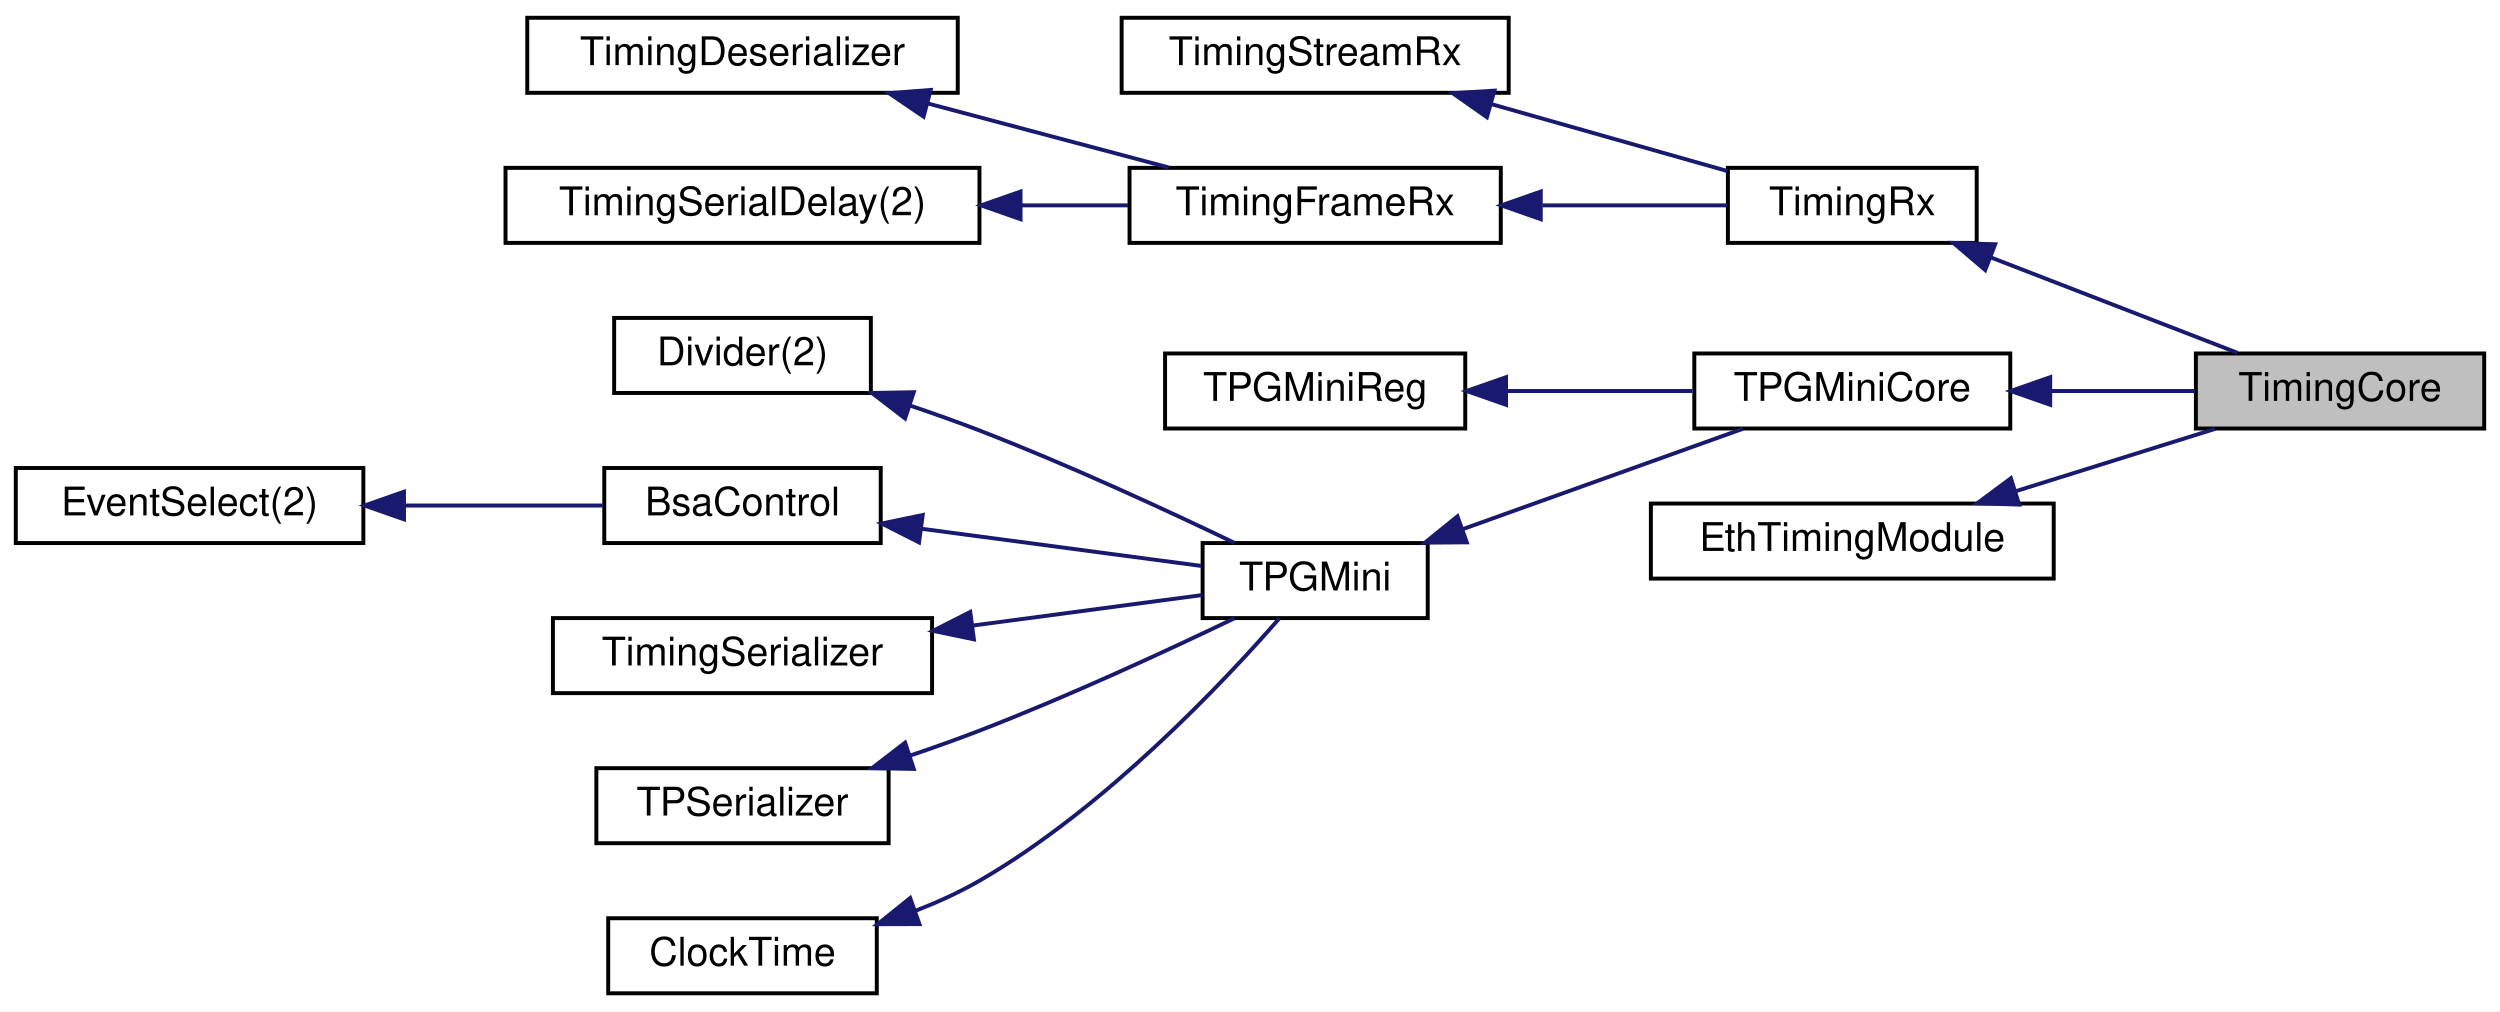
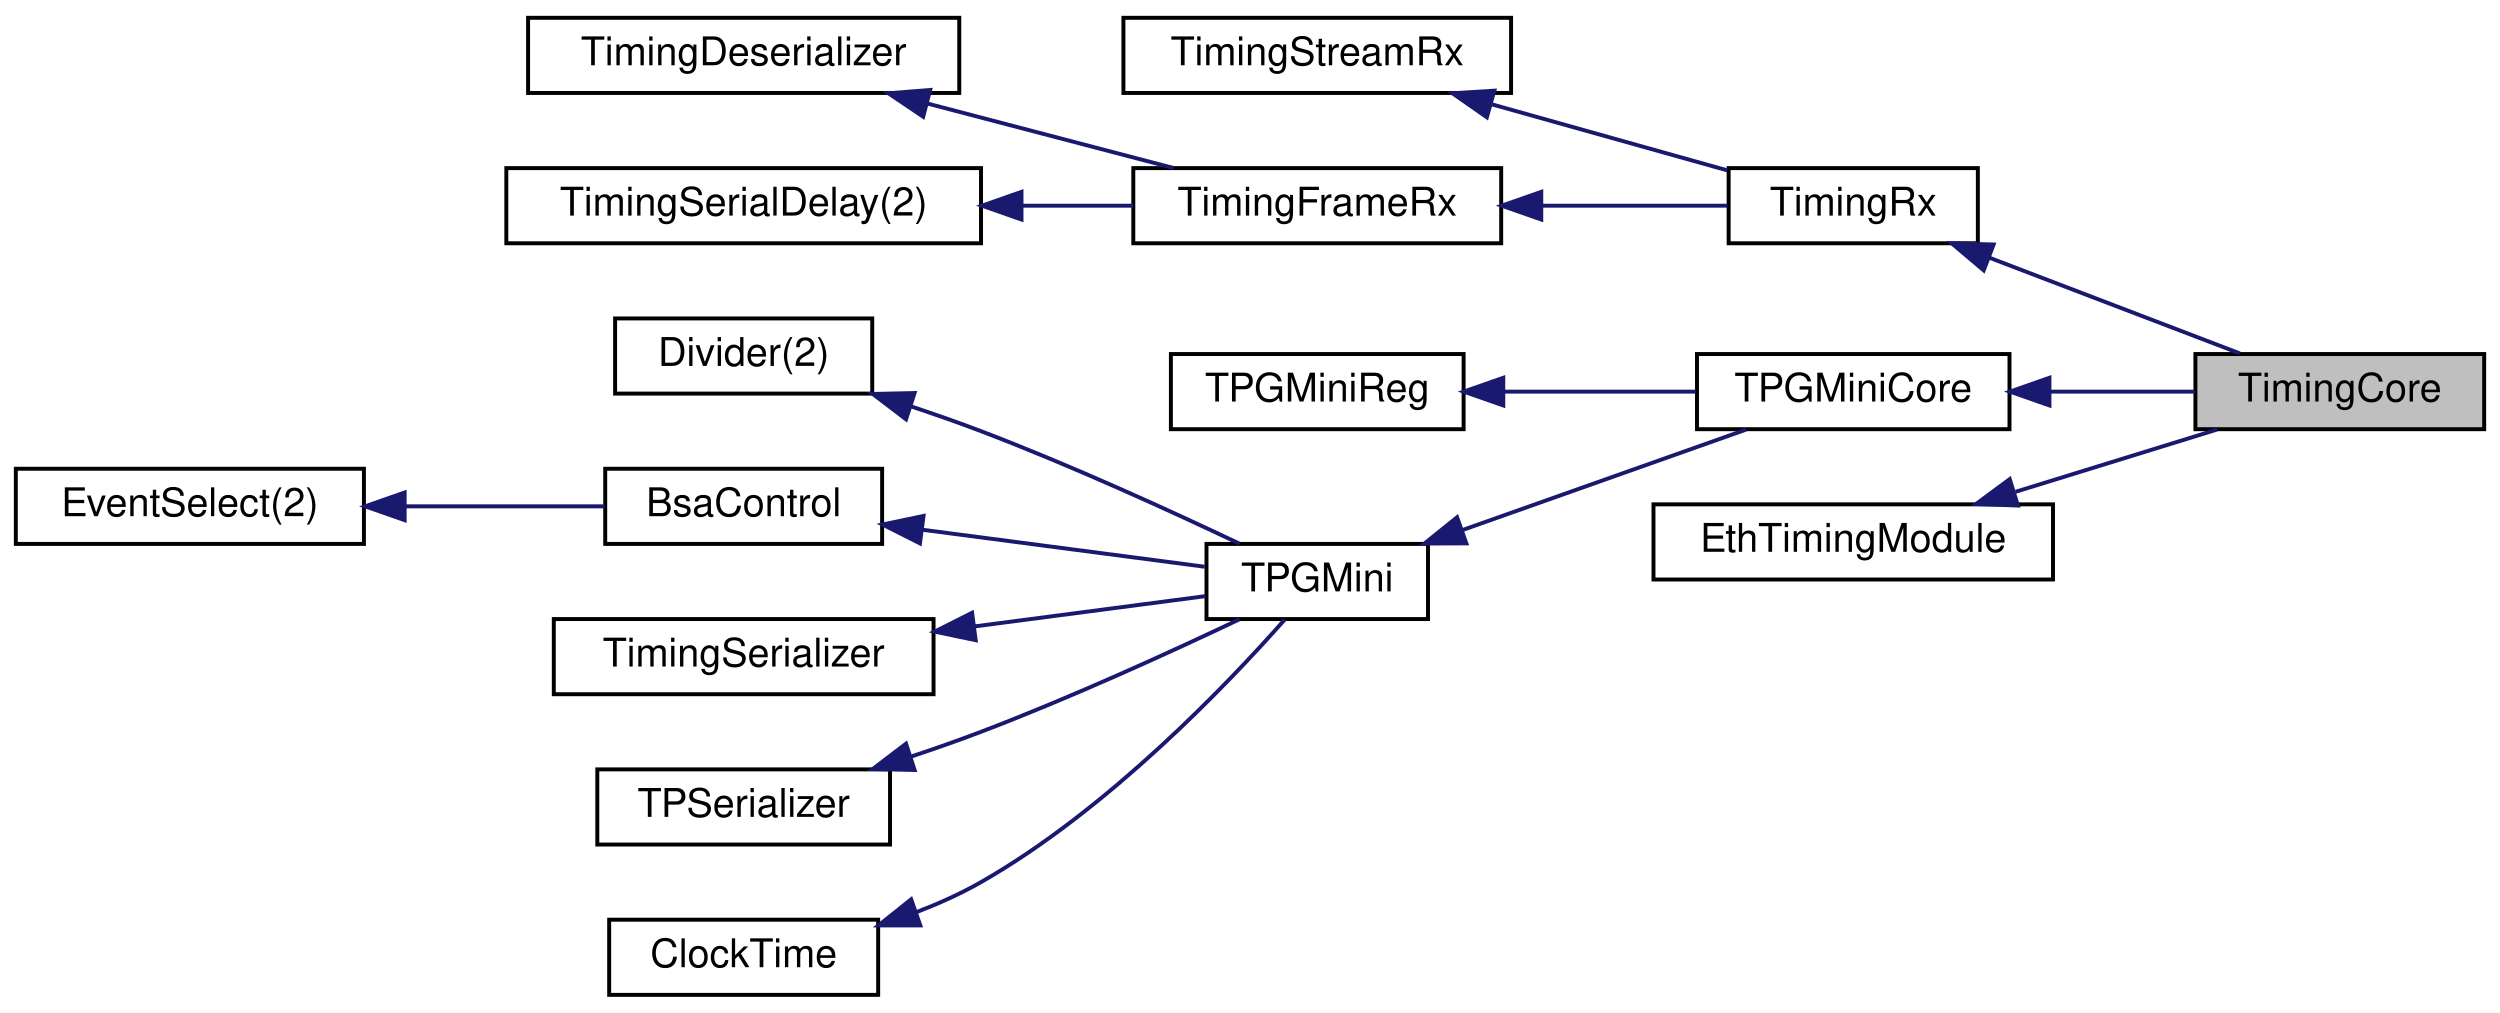
- <svg xmlns="http://www.w3.org/2000/svg" xmlns:xlink="http://www.w3.org/1999/xlink" width="633pt" height="256pt" viewBox="0.00 0.00 633.00 256.00">
+ <svg xmlns="http://www.w3.org/2000/svg" xmlns:xlink="http://www.w3.org/1999/xlink" width="632pt" height="256pt" viewBox="0.00 0.00 632.00 256.00">
  <g id="graph0" class="graph" transform="scale(1 1) rotate(0) translate(4 252)">
-     <polygon fill="white" stroke="transparent" points="-4,4 -4,-252 629,-252 629,4 -4,4" />
+     <polygon fill="#ffffff" stroke="transparent" points="-4,4 -4,-252 628,-252 628,4 -4,4" />
    <g id="node1" class="node">
-       <g id="a_node1">
-         <a xlink:title=" ">
-           <polygon fill="#bfbfbf" stroke="black" points="552,-143.5 552,-162.5 625,-162.5 625,-143.5 552,-143.5" />
-           <text text-anchor="middle" x="588.5" y="-150.5" font-family="Helvetica,sans-Serif" font-size="10.00">TimingCore</text>
-         </a>
-       </g>
+       <polygon fill="#bfbfbf" stroke="#000000" points="551,-143.5 551,-162.5 624,-162.5 624,-143.5 551,-143.5" />
+       <text text-anchor="middle" x="587.5" y="-150.5" font-family="Helvetica,sans-Serif" font-size="10.00" fill="#000000">TimingCore</text>
    </g>
    <g id="node2" class="node">
      <g id="a_node2">
-         <a xlink:href="classTimingRx.html" target="_top" xlink:title=" ">
-           <polygon fill="white" stroke="black" points="433.5,-190.5 433.5,-209.5 496.5,-209.5 496.5,-190.5 433.5,-190.5" />
-           <text text-anchor="middle" x="465" y="-197.5" font-family="Helvetica,sans-Serif" font-size="10.00">TimingRx</text>
+         <a xlink:href="classTimingRx.html" target="_top" xlink:title="TimingRx">
+           <polygon fill="#ffffff" stroke="#000000" points="433,-190.5 433,-209.5 496,-209.5 496,-190.5 433,-190.5" />
+           <text text-anchor="middle" x="464.5" y="-197.5" font-family="Helvetica,sans-Serif" font-size="10.00" fill="#000000">TimingRx</text>
        </a>
      </g>
    </g>
    <g id="edge1" class="edge">
-       <path fill="none" stroke="midnightblue" d="M500.18,-186.78C520,-179.11 544.53,-169.62 562.53,-162.66" />
-       <polygon fill="midnightblue" stroke="midnightblue" points="498.65,-183.62 490.59,-190.49 501.18,-190.15 498.65,-183.62" />
+       <path fill="none" stroke="#191970" d="M498.825,-186.884C518.941,-179.197 543.911,-169.656 562.224,-162.658" />
+       <polygon fill="#191970" stroke="#191970" points="497.483,-183.65 489.391,-190.489 499.981,-190.189 497.483,-183.65" />
    </g>
    <g id="node3" class="node">
      <g id="a_node3">
-         <a xlink:href="classTimingStreamRx.html" target="_top" xlink:title=" ">
-           <polygon fill="white" stroke="black" points="280,-228.5 280,-247.5 378,-247.5 378,-228.5 280,-228.5" />
-           <text text-anchor="middle" x="329" y="-235.5" font-family="Helvetica,sans-Serif" font-size="10.00">TimingStreamRx</text>
+         <a xlink:href="classTimingStreamRx.html" target="_top" xlink:title="TimingStreamRx">
+           <polygon fill="#ffffff" stroke="#000000" points="280,-228.5 280,-247.5 378,-247.5 378,-228.5 280,-228.5" />
+           <text text-anchor="middle" x="329" y="-235.5" font-family="Helvetica,sans-Serif" font-size="10.00" fill="#000000">TimingStreamRx</text>
        </a>
      </g>
    </g>
    <g id="edge2" class="edge">
-       <path fill="none" stroke="midnightblue" d="M373.7,-225.61C393.21,-220.07 415.73,-213.69 433.4,-208.68" />
-       <polygon fill="midnightblue" stroke="midnightblue" points="372.48,-222.32 363.81,-228.41 374.39,-229.05 372.48,-222.32" />
+       <path fill="none" stroke="#191970" d="M373.041,-225.649C392.469,-220.201 414.874,-213.917 432.646,-208.933" />
+       <polygon fill="#191970" stroke="#191970" points="371.876,-222.341 363.192,-228.411 373.766,-229.081 371.876,-222.341" />
    </g>
    <g id="node4" class="node">
      <g id="a_node4">
-         <a xlink:href="classTimingFrameRx.html" target="_top" xlink:title=" ">
-           <polygon fill="white" stroke="black" points="282,-190.5 282,-209.5 376,-209.5 376,-190.5 282,-190.5" />
-           <text text-anchor="middle" x="329" y="-197.5" font-family="Helvetica,sans-Serif" font-size="10.00">TimingFrameRx</text>
+         <a xlink:href="classTimingFrameRx.html" target="_top" xlink:title="TimingFrameRx">
+           <polygon fill="#ffffff" stroke="#000000" points="282.5,-190.5 282.5,-209.5 375.5,-209.5 375.5,-190.5 282.5,-190.5" />
+           <text text-anchor="middle" x="329" y="-197.5" font-family="Helvetica,sans-Serif" font-size="10.00" fill="#000000">TimingFrameRx</text>
        </a>
      </g>
    </g>
    <g id="edge3" class="edge">
-       <path fill="none" stroke="midnightblue" d="M386.52,-200C402.59,-200 419.48,-200 433.38,-200" />
-       <polygon fill="midnightblue" stroke="midnightblue" points="386.12,-196.5 376.12,-200 386.12,-203.5 386.12,-196.5" />
+       <path fill="none" stroke="#191970" d="M385.979,-200C401.963,-200 418.769,-200 432.712,-200" />
+       <polygon fill="#191970" stroke="#191970" points="385.631,-196.5 375.631,-200 385.631,-203.5 385.631,-196.5" />
    </g>
    <g id="node5" class="node">
      <g id="a_node5">
-         <a xlink:href="classTimingDeserializer.html" target="_top" xlink:title=" ">
-           <polygon fill="white" stroke="black" points="129.5,-228.5 129.5,-247.5 238.5,-247.5 238.5,-228.5 129.5,-228.5" />
-           <text text-anchor="middle" x="184" y="-235.5" font-family="Helvetica,sans-Serif" font-size="10.00">TimingDeserializer</text>
+         <a xlink:href="classTimingDeserializer.html" target="_top" xlink:title="TimingDeserializer">
+           <polygon fill="#ffffff" stroke="#000000" points="129.5,-228.5 129.5,-247.5 238.5,-247.5 238.5,-228.5 129.5,-228.5" />
+           <text text-anchor="middle" x="184" y="-235.5" font-family="Helvetica,sans-Serif" font-size="10.00" fill="#000000">TimingDeserializer</text>
        </a>
      </g>
    </g>
    <g id="edge4" class="edge">
-       <path fill="none" stroke="midnightblue" d="M230.81,-225.83C250.59,-220.57 273.38,-214.51 291.93,-209.59" />
-       <polygon fill="midnightblue" stroke="midnightblue" points="229.85,-222.46 221.08,-228.41 231.65,-229.23 229.85,-222.46" />
+       <path fill="none" stroke="#191970" d="M230.493,-225.816C250.624,-220.54 273.838,-214.456 292.673,-209.52" />
+       <polygon fill="#191970" stroke="#191970" points="229.376,-222.49 220.59,-228.411 231.15,-229.262 229.376,-222.49" />
    </g>
    <g id="node6" class="node">
      <g id="a_node6">
-         <a xlink:href="classTimingSerialDelay.html" target="_top" xlink:title=" ">
-           <polygon fill="white" stroke="black" points="124,-190.5 124,-209.5 244,-209.5 244,-190.5 124,-190.5" />
-           <text text-anchor="middle" x="184" y="-197.5" font-family="Helvetica,sans-Serif" font-size="10.00">TimingSerialDelay(2)</text>
+         <a xlink:href="classTimingSerialDelay.html" target="_top" xlink:title="TimingSerialDelay(2)">
+           <polygon fill="#ffffff" stroke="#000000" points="124,-190.5 124,-209.5 244,-209.5 244,-190.5 124,-190.5" />
+           <text text-anchor="middle" x="184" y="-197.5" font-family="Helvetica,sans-Serif" font-size="10.00" fill="#000000">TimingSerialDelay(2)</text>
        </a>
      </g>
    </g>
    <g id="edge5" class="edge">
-       <path fill="none" stroke="midnightblue" d="M254.68,-200C263.83,-200 273.01,-200 281.64,-200" />
-       <polygon fill="midnightblue" stroke="midnightblue" points="254.4,-196.5 244.4,-200 254.4,-203.5 254.4,-196.5" />
+       <path fill="none" stroke="#191970" d="M254.482,-200C263.972,-200 273.507,-200 282.438,-200" />
+       <polygon fill="#191970" stroke="#191970" points="254.233,-196.5 244.233,-200 254.233,-203.5 254.233,-196.5" />
    </g>
    <g id="node7" class="node">
      <g id="a_node7">
-         <a xlink:href="classTPGMiniCore.html" target="_top" xlink:title=" ">
-           <polygon fill="white" stroke="black" points="425,-143.5 425,-162.5 505,-162.5 505,-143.5 425,-143.5" />
-           <text text-anchor="middle" x="465" y="-150.5" font-family="Helvetica,sans-Serif" font-size="10.00">TPGMiniCore</text>
+         <a xlink:href="classTPGMiniCore.html" target="_top" xlink:title="TPGMiniCore">
+           <polygon fill="#ffffff" stroke="#000000" points="425,-143.5 425,-162.5 504,-162.5 504,-143.5 425,-143.5" />
+           <text text-anchor="middle" x="464.5" y="-150.5" font-family="Helvetica,sans-Serif" font-size="10.00" fill="#000000">TPGMiniCore</text>
        </a>
      </g>
    </g>
    <g id="edge6" class="edge">
-       <path fill="none" stroke="midnightblue" d="M515.19,-153C527.42,-153 540.31,-153 551.75,-153" />
-       <polygon fill="midnightblue" stroke="midnightblue" points="515.11,-149.5 505.11,-153 515.11,-156.5 515.11,-149.5" />
+       <path fill="none" stroke="#191970" d="M514.201,-153C526.467,-153 539.385,-153 550.9,-153" />
+       <polygon fill="#191970" stroke="#191970" points="514.095,-149.5 504.095,-153 514.095,-156.5 514.095,-149.5" />
    </g>
    <g id="node8" class="node">
      <g id="a_node8">
-         <a xlink:href="classTPGMiniReg.html" target="_top" xlink:title=" ">
-           <polygon fill="white" stroke="black" points="291,-143.5 291,-162.5 367,-162.5 367,-143.5 291,-143.5" />
-           <text text-anchor="middle" x="329" y="-150.5" font-family="Helvetica,sans-Serif" font-size="10.00">TPGMiniReg</text>
+         <a xlink:href="classTPGMiniReg.html" target="_top" xlink:title="TPGMiniReg">
+           <polygon fill="#ffffff" stroke="#000000" points="292,-143.5 292,-162.5 366,-162.5 366,-143.5 292,-143.5" />
+           <text text-anchor="middle" x="329" y="-150.5" font-family="Helvetica,sans-Serif" font-size="10.00" fill="#000000">TPGMiniReg</text>
        </a>
      </g>
    </g>
    <g id="edge7" class="edge">
-       <path fill="none" stroke="midnightblue" d="M377.67,-153C393.02,-153 409.85,-153 424.53,-153" />
-       <polygon fill="midnightblue" stroke="midnightblue" points="377.33,-149.5 367.33,-153 377.33,-156.5 377.33,-149.5" />
+       <path fill="none" stroke="#191970" d="M376.147,-153C391.974,-153 409.46,-153 424.67,-153" />
+       <polygon fill="#191970" stroke="#191970" points="376.026,-149.5 366.026,-153 376.026,-156.5 376.026,-149.5" />
    </g>
    <g id="node9" class="node">
      <g id="a_node9">
-         <a xlink:href="classTPGMini.html" target="_top" xlink:title=" ">
-           <polygon fill="white" stroke="black" points="300.5,-95.5 300.5,-114.5 357.5,-114.5 357.5,-95.5 300.5,-95.5" />
-           <text text-anchor="middle" x="329" y="-102.5" font-family="Helvetica,sans-Serif" font-size="10.00">TPGMini</text>
+         <a xlink:href="classTPGMini.html" target="_top" xlink:title="TPGMini">
+           <polygon fill="#ffffff" stroke="#000000" points="301,-95.5 301,-114.5 357,-114.5 357,-95.5 301,-95.5" />
+           <text text-anchor="middle" x="329" y="-102.5" font-family="Helvetica,sans-Serif" font-size="10.00" fill="#000000">TPGMini</text>
        </a>
      </g>
    </g>
    <g id="edge8" class="edge">
-       <path fill="none" stroke="midnightblue" d="M366.3,-118C388.69,-126.02 416.91,-136.13 437.25,-143.42" />
-       <polygon fill="midnightblue" stroke="midnightblue" points="367.39,-114.68 356.79,-114.6 365.03,-121.27 367.39,-114.68" />
+       <path fill="none" stroke="#191970" d="M365.711,-118.005C388.346,-126.023 416.878,-136.13 437.452,-143.418" />
+       <polygon fill="#191970" stroke="#191970" points="366.69,-114.638 356.095,-114.598 364.352,-121.236 366.69,-114.638" />
    </g>
    <g id="node10" class="node">
      <g id="a_node10">
-         <a xlink:href="classDivider.html" target="_top" xlink:title=" ">
-           <polygon fill="white" stroke="black" points="151.5,-152.5 151.5,-171.5 216.5,-171.5 216.5,-152.5 151.5,-152.5" />
-           <text text-anchor="middle" x="184" y="-159.5" font-family="Helvetica,sans-Serif" font-size="10.00">Divider(2)</text>
+         <a xlink:href="classDivider.html" target="_top" xlink:title="Divider(2)">
+           <polygon fill="#ffffff" stroke="#000000" points="151.5,-152.5 151.5,-171.5 216.5,-171.5 216.5,-152.5 151.5,-152.5" />
+           <text text-anchor="middle" x="184" y="-159.5" font-family="Helvetica,sans-Serif" font-size="10.00" fill="#000000">Divider(2)</text>
        </a>
      </g>
    </g>
    <g id="edge9" class="edge">
-       <path fill="none" stroke="midnightblue" d="M226.55,-149.27C232.45,-147.28 238.4,-145.16 244,-143 266.55,-134.3 291.72,-122.64 308.58,-114.54" />
-       <polygon fill="midnightblue" stroke="midnightblue" points="225.17,-146.04 216.77,-152.5 227.36,-152.69 225.17,-146.04" />
+       <path fill="none" stroke="#191970" d="M226.464,-149.216C232.39,-147.24 238.374,-145.141 244,-143 266.813,-134.321 292.287,-122.659 309.345,-114.554" />
+       <polygon fill="#191970" stroke="#191970" points="225.048,-145.996 216.617,-152.412 227.209,-152.654 225.048,-145.996" />
    </g>
    <g id="node11" class="node">
      <g id="a_node11">
-         <a xlink:href="classBsaControl.html" target="_top" xlink:title=" ">
-           <polygon fill="white" stroke="black" points="149,-114.5 149,-133.5 219,-133.5 219,-114.5 149,-114.5" />
-           <text text-anchor="middle" x="184" y="-121.5" font-family="Helvetica,sans-Serif" font-size="10.00">BsaControl</text>
+         <a xlink:href="classBsaControl.html" target="_top" xlink:title="BsaControl">
+           <polygon fill="#ffffff" stroke="#000000" points="149,-114.5 149,-133.5 219,-133.5 219,-114.5 149,-114.5" />
+           <text text-anchor="middle" x="184" y="-121.5" font-family="Helvetica,sans-Serif" font-size="10.00" fill="#000000">BsaControl</text>
        </a>
      </g>
    </g>
    <g id="edge10" class="edge">
-       <path fill="none" stroke="midnightblue" d="M229.21,-118.13C252.4,-115.04 280.1,-111.36 300.26,-108.69" />
-       <polygon fill="midnightblue" stroke="midnightblue" points="228.7,-114.66 219.25,-119.45 229.63,-121.6 228.7,-114.66" />
+       <path fill="none" stroke="#191970" d="M229.127,-118.087C252.456,-115.03 280.217,-111.392 300.542,-108.729" />
+       <polygon fill="#191970" stroke="#191970" points="228.561,-114.631 219.101,-119.401 229.47,-121.572 228.561,-114.631" />
    </g>
    <g id="node12" class="node">
      <g id="a_node12">
-         <a xlink:href="classEventSelect.html" target="_top" xlink:title=" ">
-           <polygon fill="white" stroke="black" points="0,-114.5 0,-133.5 88,-133.5 88,-114.5 0,-114.5" />
-           <text text-anchor="middle" x="44" y="-121.5" font-family="Helvetica,sans-Serif" font-size="10.00">EventSelect(2)</text>
+         <a xlink:href="classEventSelect.html" target="_top" xlink:title="EventSelect(2)">
+           <polygon fill="#ffffff" stroke="#000000" points="0,-114.5 0,-133.5 88,-133.5 88,-114.5 0,-114.5" />
+           <text text-anchor="middle" x="44" y="-121.5" font-family="Helvetica,sans-Serif" font-size="10.00" fill="#000000">EventSelect(2)</text>
        </a>
      </g>
    </g>
    <g id="edge11" class="edge">
-       <path fill="none" stroke="midnightblue" d="M98.56,-124C115.38,-124 133.49,-124 148.61,-124" />
-       <polygon fill="midnightblue" stroke="midnightblue" points="98.29,-120.5 88.29,-124 98.29,-127.5 98.29,-120.5" />
+       <path fill="none" stroke="#191970" d="M98.613,-124C115.503,-124 133.65,-124 148.853,-124" />
+       <polygon fill="#191970" stroke="#191970" points="98.297,-120.5 88.297,-124 98.297,-127.5 98.297,-120.5" />
    </g>
    <g id="node13" class="node">
      <g id="a_node13">
-         <a xlink:href="classTimingSerializer.html" target="_top" xlink:title=" ">
-           <polygon fill="white" stroke="black" points="136,-76.5 136,-95.5 232,-95.5 232,-76.5 136,-76.5" />
-           <text text-anchor="middle" x="184" y="-83.5" font-family="Helvetica,sans-Serif" font-size="10.00">TimingSerializer</text>
+         <a xlink:href="classTimingSerializer.html" target="_top" xlink:title="TimingSerializer">
+           <polygon fill="#ffffff" stroke="#000000" points="136,-76.5 136,-95.5 232,-95.5 232,-76.5 136,-76.5" />
+           <text text-anchor="middle" x="184" y="-83.5" font-family="Helvetica,sans-Serif" font-size="10.00" fill="#000000">TimingSerializer</text>
        </a>
      </g>
    </g>
    <g id="edge12" class="edge">
-       <path fill="none" stroke="midnightblue" d="M242.22,-93.6C262.29,-96.27 283.92,-99.14 300.44,-101.34" />
-       <polygon fill="midnightblue" stroke="midnightblue" points="242.59,-90.12 232.22,-92.27 241.67,-97.06 242.59,-90.12" />
+       <path fill="none" stroke="#191970" d="M242.335,-93.644C262.488,-96.285 284.159,-99.124 300.79,-101.303" />
+       <polygon fill="#191970" stroke="#191970" points="242.653,-90.156 232.283,-92.327 241.743,-97.096 242.653,-90.156" />
    </g>
    <g id="node14" class="node">
      <g id="a_node14">
-         <a xlink:href="classTPSerializer.html" target="_top" xlink:title=" ">
-           <polygon fill="white" stroke="black" points="147,-38.5 147,-57.5 221,-57.5 221,-38.5 147,-38.5" />
-           <text text-anchor="middle" x="184" y="-45.5" font-family="Helvetica,sans-Serif" font-size="10.00">TPSerializer</text>
+         <a xlink:href="classTPSerializer.html" target="_top" xlink:title="TPSerializer">
+           <polygon fill="#ffffff" stroke="#000000" points="147,-38.5 147,-57.5 221,-57.5 221,-38.5 147,-38.5" />
+           <text text-anchor="middle" x="184" y="-45.5" font-family="Helvetica,sans-Serif" font-size="10.00" fill="#000000">TPSerializer</text>
        </a>
      </g>
    </g>
    <g id="edge13" class="edge">
-       <path fill="none" stroke="midnightblue" d="M226.55,-60.73C232.45,-62.72 238.4,-64.84 244,-67 266.55,-75.7 291.72,-87.36 308.58,-95.46" />
-       <polygon fill="midnightblue" stroke="midnightblue" points="227.36,-57.31 216.77,-57.5 225.17,-63.96 227.36,-57.31" />
+       <path fill="none" stroke="#191970" d="M226.464,-60.784C232.39,-62.76 238.374,-64.859 244,-67 266.813,-75.679 292.287,-87.341 309.345,-95.446" />
+       <polygon fill="#191970" stroke="#191970" points="227.209,-57.346 216.617,-57.588 225.048,-64.004 227.209,-57.346" />
    </g>
    <g id="node15" class="node">
      <g id="a_node15">
-         <a xlink:href="classClockTime.html" target="_top" xlink:title=" ">
-           <polygon fill="white" stroke="black" points="150,-0.5 150,-19.5 218,-19.5 218,-0.5 150,-0.5" />
-           <text text-anchor="middle" x="184" y="-7.5" font-family="Helvetica,sans-Serif" font-size="10.00">ClockTime</text>
+         <a xlink:href="classClockTime.html" target="_top" xlink:title="ClockTime">
+           <polygon fill="#ffffff" stroke="#000000" points="150,-.5 150,-19.5 218,-19.5 218,-.5 150,-.5" />
+           <text text-anchor="middle" x="184" y="-7.5" font-family="Helvetica,sans-Serif" font-size="10.00" fill="#000000">ClockTime</text>
        </a>
      </g>
    </g>
    <g id="edge14" class="edge">
-       <path fill="none" stroke="midnightblue" d="M227.69,-21.34C233.34,-23.53 238.92,-26.07 244,-29 275.85,-47.38 305.99,-79.46 319.92,-95.42" />
-       <polygon fill="midnightblue" stroke="midnightblue" points="228.8,-18.02 218.2,-17.99 226.46,-24.62 228.8,-18.02" />
+       <path fill="none" stroke="#191970" d="M227.602,-21.385C233.28,-23.561 238.892,-26.088 244,-29 276.159,-47.333 306.69,-79.435 320.812,-95.408" />
+       <polygon fill="#191970" stroke="#191970" points="228.656,-18.046 218.061,-18.05 226.346,-24.654 228.656,-18.046" />
    </g>
    <g id="node16" class="node">
      <g id="a_node16">
-         <a xlink:href="classEthTimingModule.html" target="_top" xlink:title=" ">
-           <polygon fill="white" stroke="black" points="414,-105.5 414,-124.5 516,-124.5 516,-105.5 414,-105.5" />
-           <text text-anchor="middle" x="465" y="-112.5" font-family="Helvetica,sans-Serif" font-size="10.00">EthTimingModule</text>
+         <a xlink:href="classEthTimingModule.html" target="_top" xlink:title="EthTimingModule">
+           <polygon fill="#ffffff" stroke="#000000" points="414,-105.5 414,-124.5 515,-124.5 515,-105.5 414,-105.5" />
+           <text text-anchor="middle" x="464.5" y="-112.5" font-family="Helvetica,sans-Serif" font-size="10.00" fill="#000000">EthTimingModule</text>
        </a>
      </g>
    </g>
    <g id="edge15" class="edge">
-       <path fill="none" stroke="midnightblue" d="M506.54,-127.68C522.96,-132.81 541.6,-138.64 556.85,-143.41" />
-       <polygon fill="midnightblue" stroke="midnightblue" points="507.25,-124.23 496.66,-124.59 505.16,-130.91 507.25,-124.23" />
+       <path fill="none" stroke="#191970" d="M505.545,-127.68C522.164,-132.815 541.032,-138.644 556.472,-143.414" />
+       <polygon fill="#191970" stroke="#191970" points="506.126,-124.197 495.538,-124.589 504.059,-130.885 506.126,-124.197" />
    </g>
  </g>
</svg>
